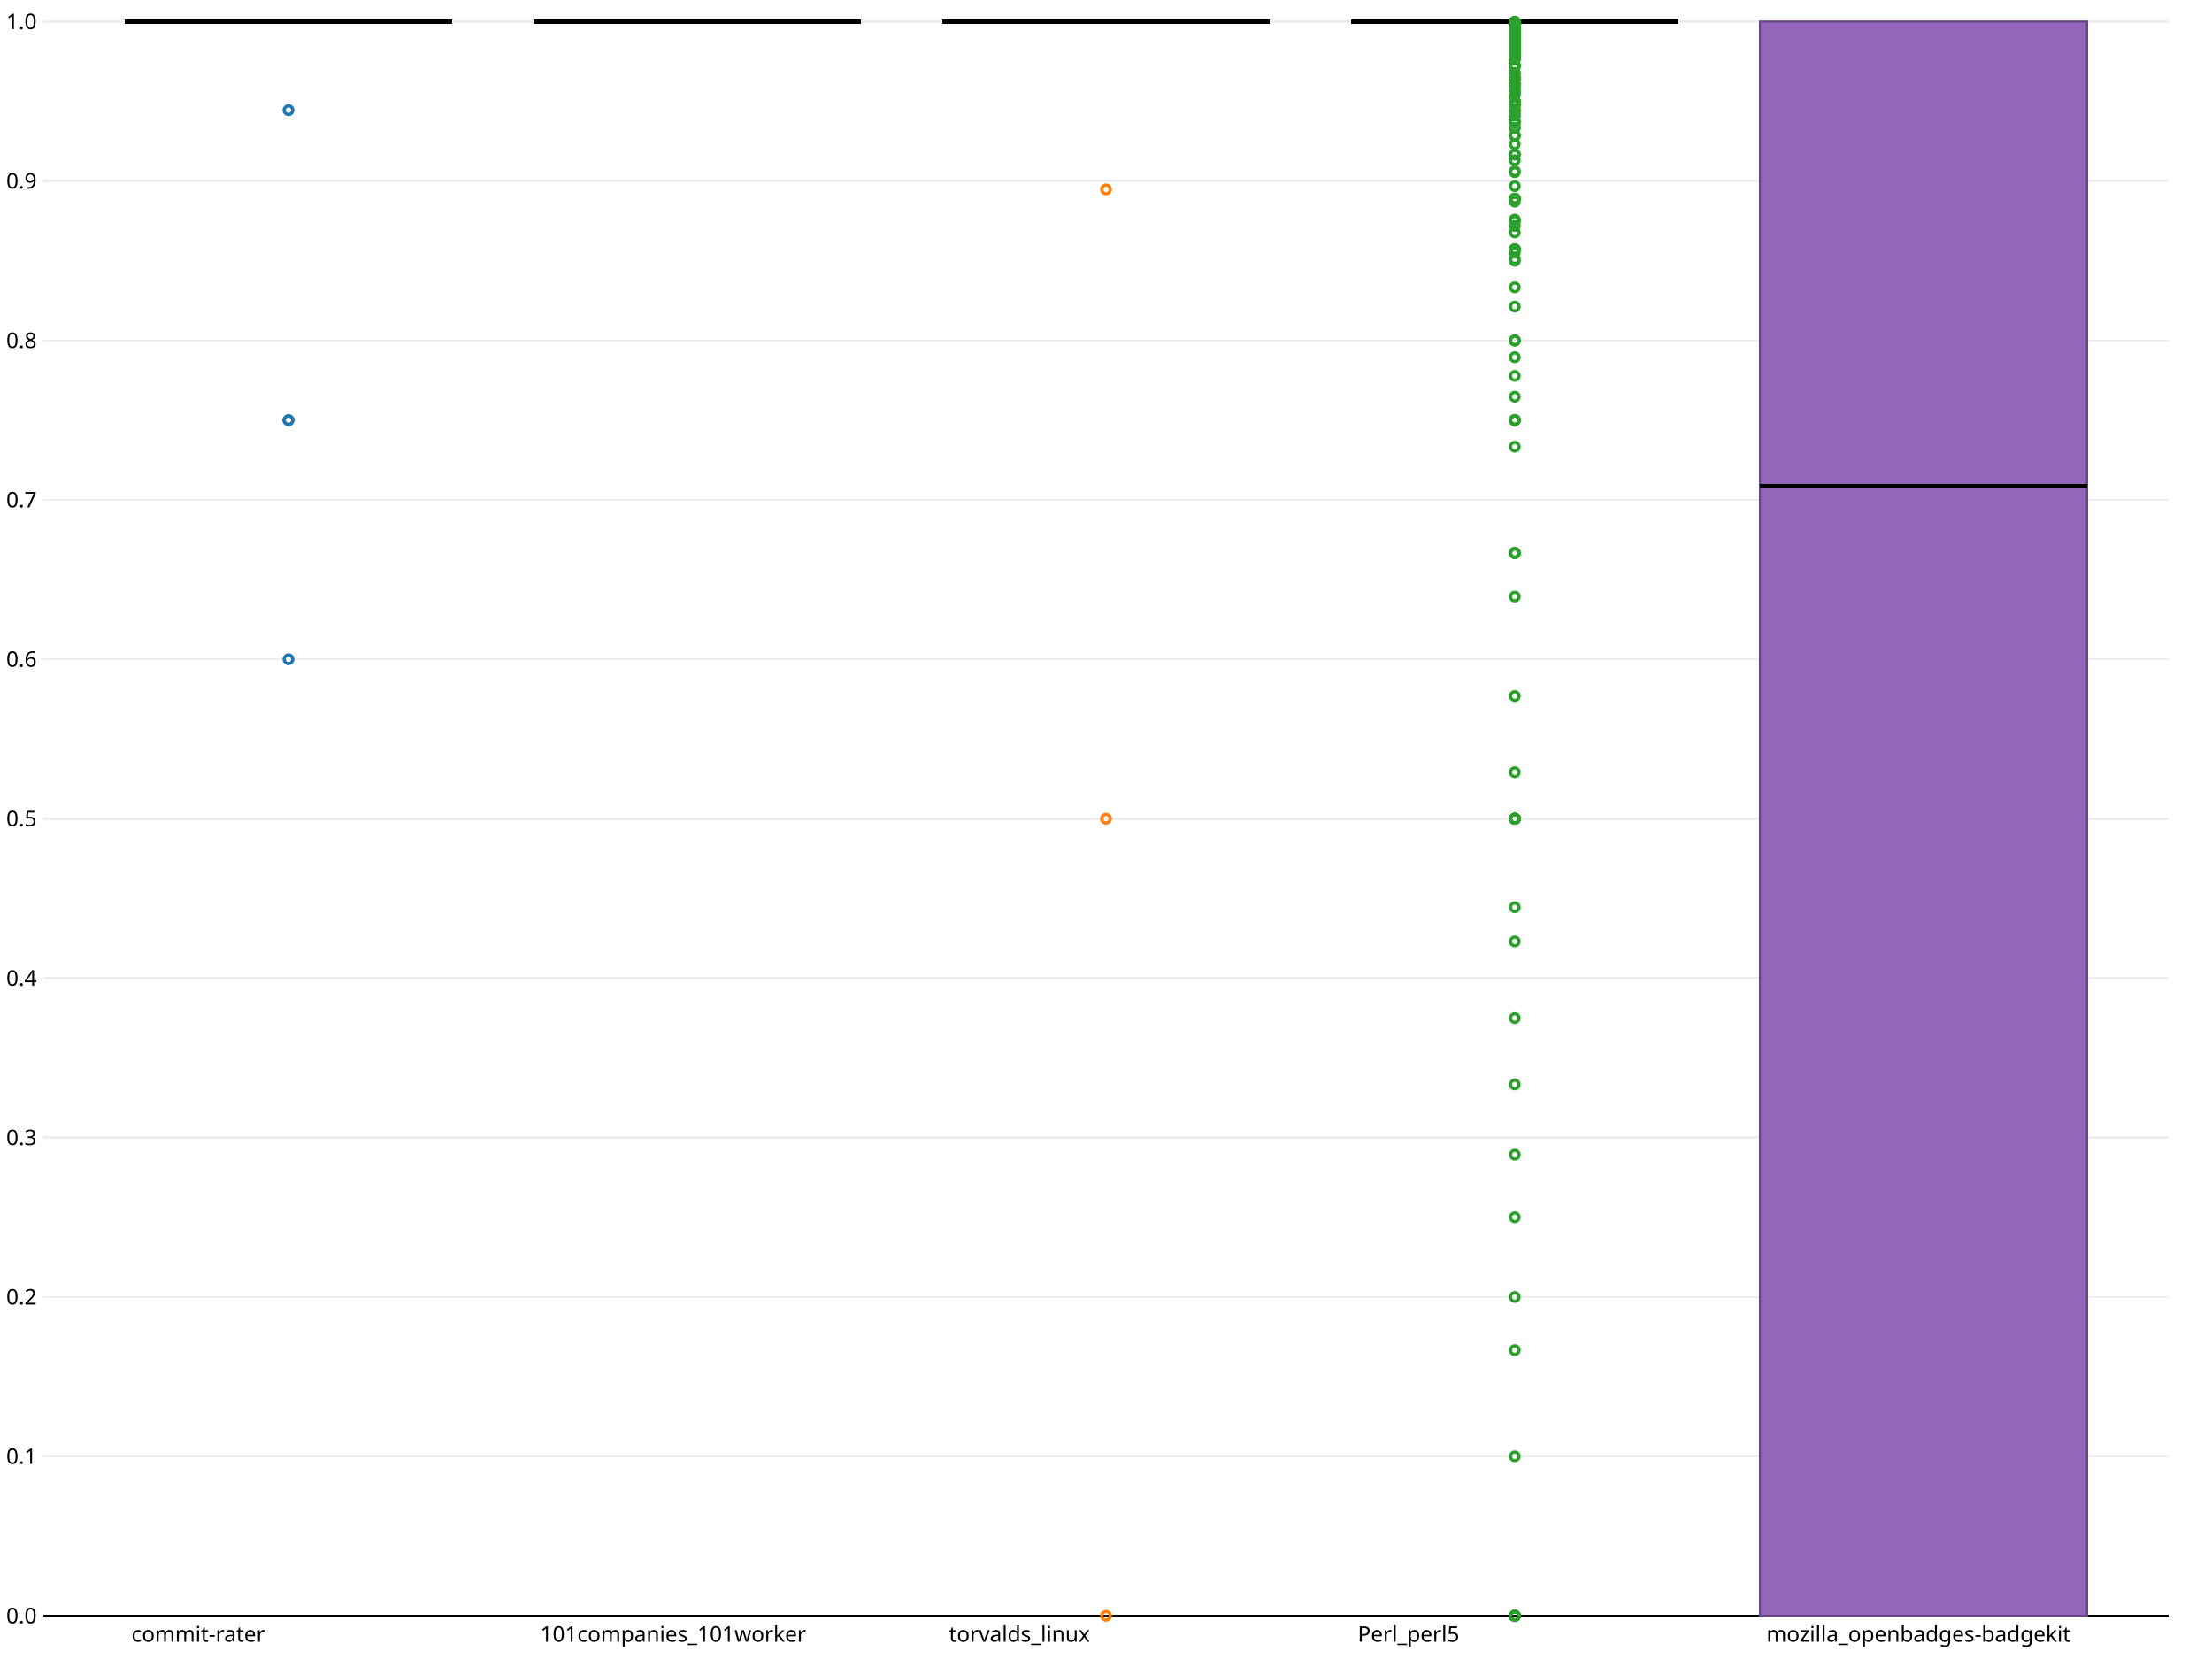
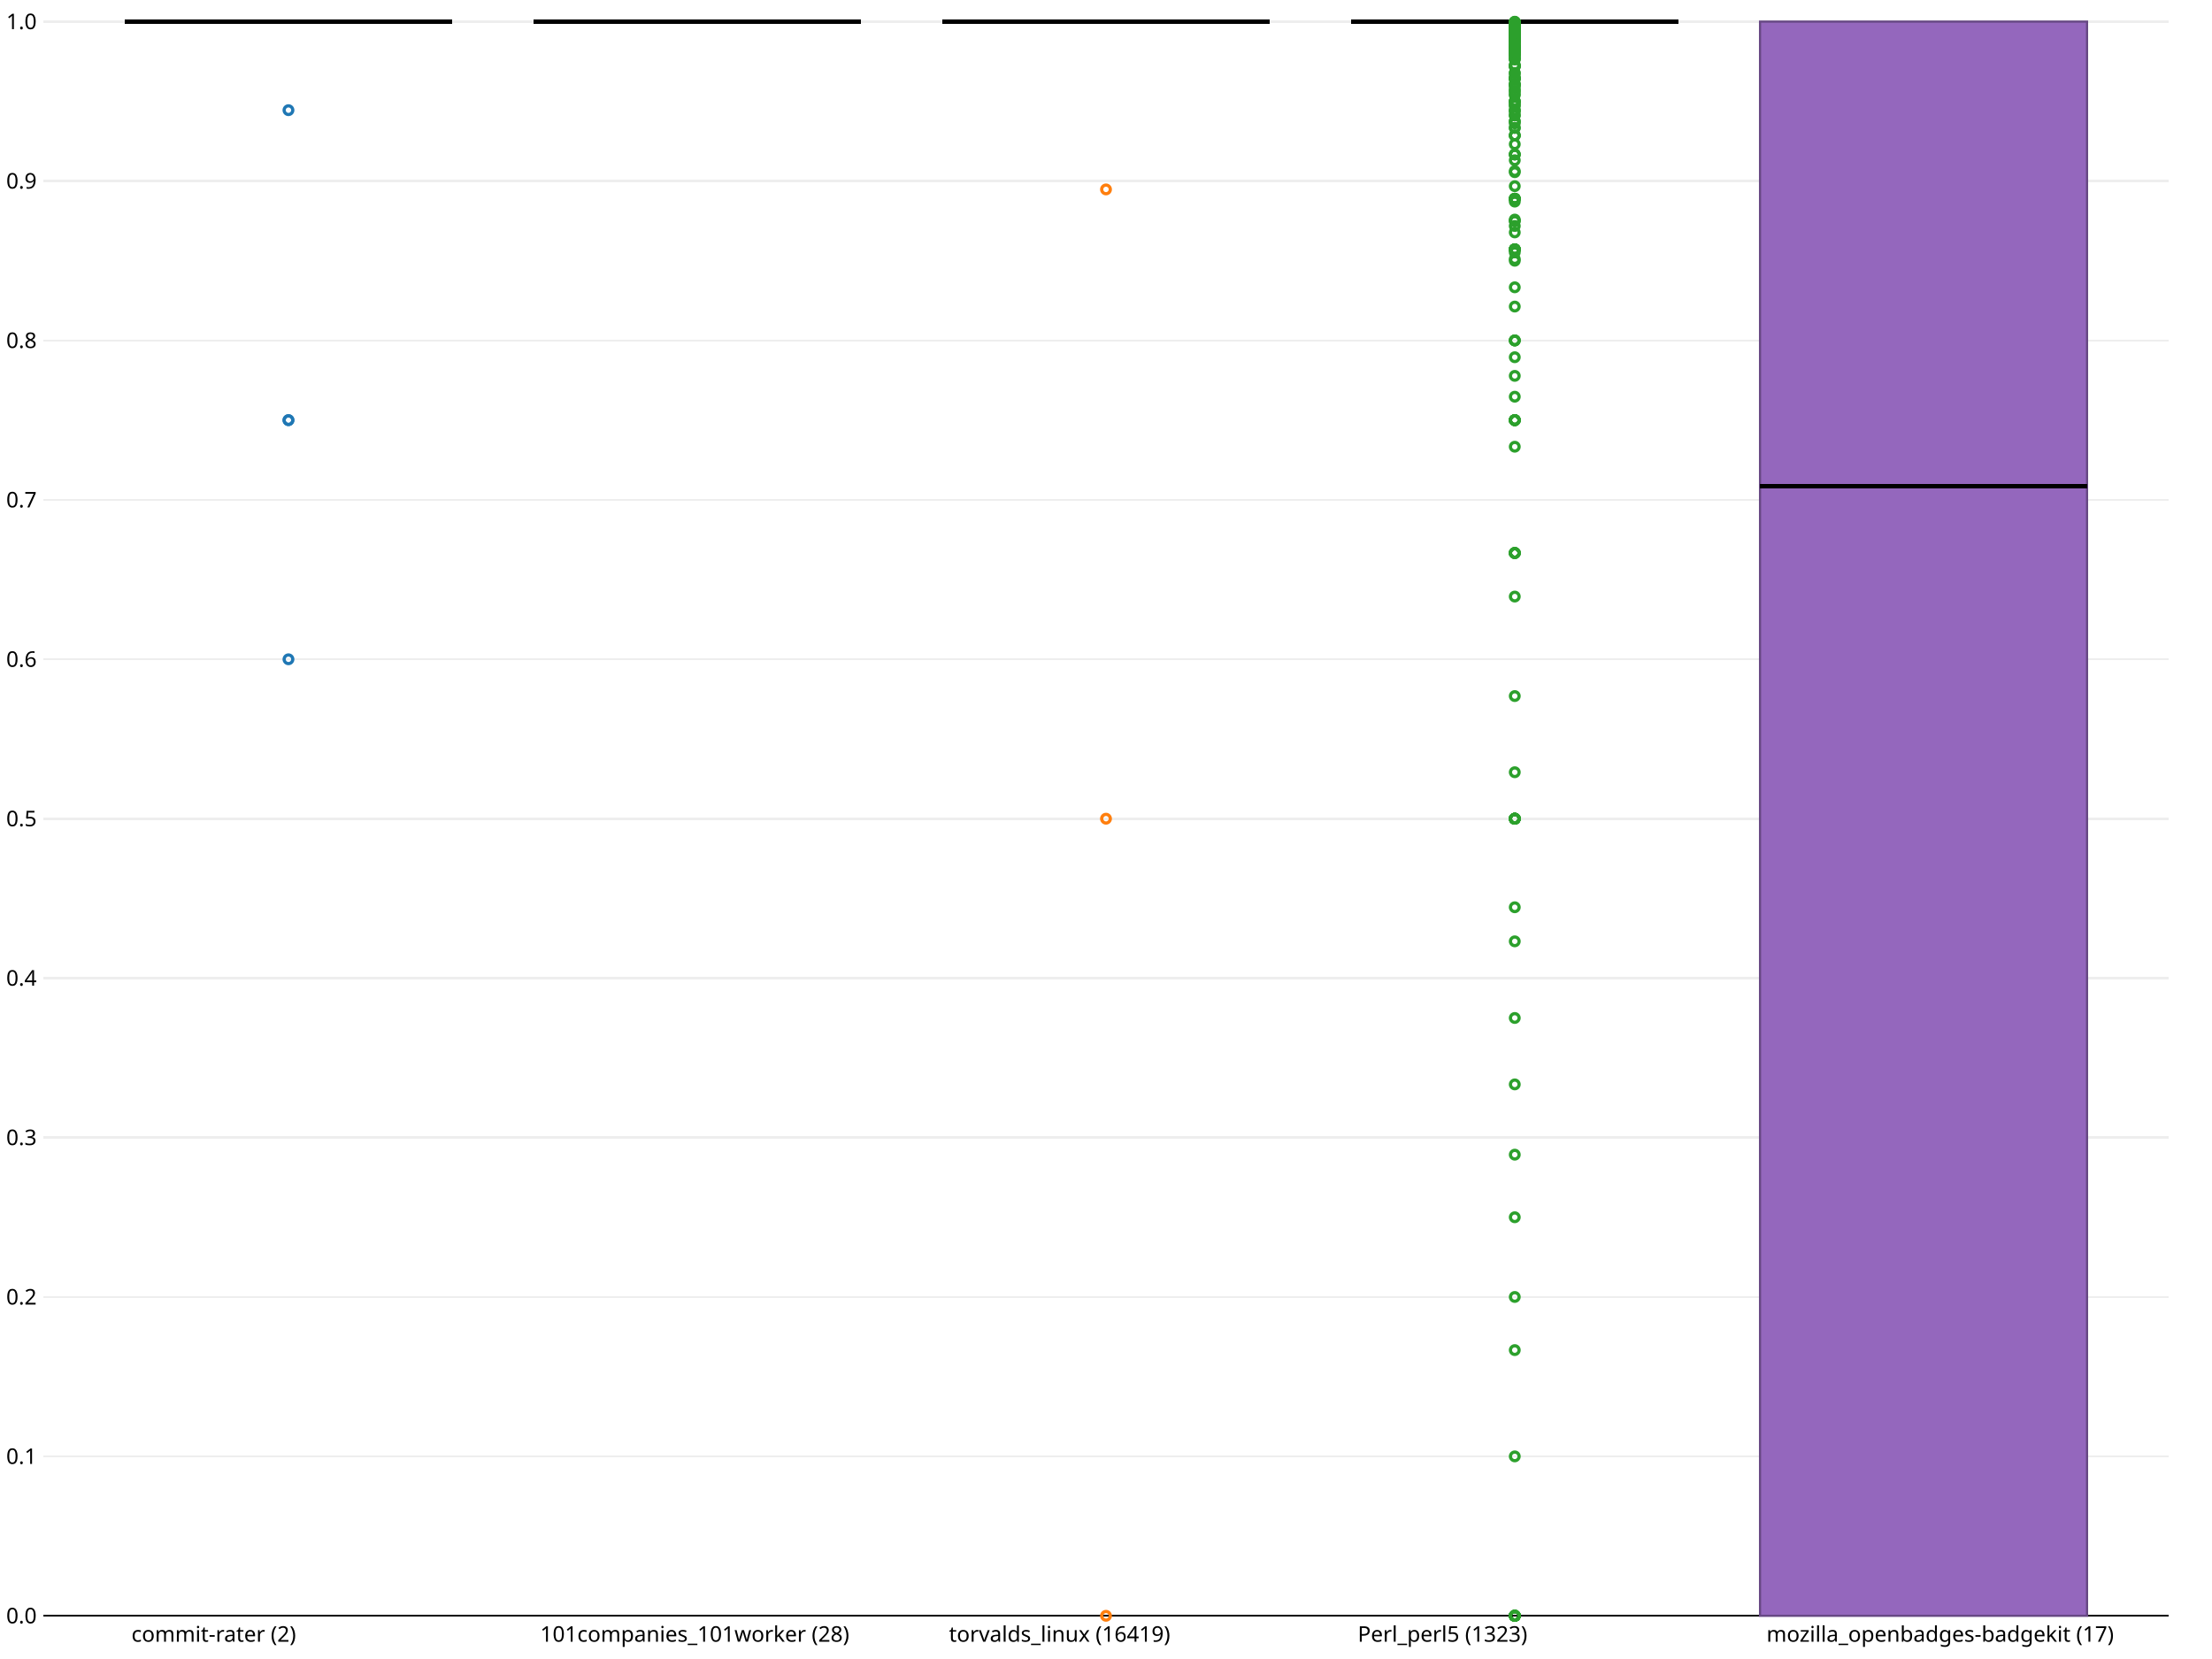
<svg xmlns="http://www.w3.org/2000/svg" xmlns:xlink="http://www.w3.org/1999/xlink" fill="none" font-family="sans-serif" font-size="10px" height="768" stroke="none" stroke-width="1.5" width="1024">
  <g transform="translate(20,10)">
    <line shape-rendering="crispEdges" stroke="rgb(0,0,0)" stroke-width="1" x1="0" x2="984" y1="738.0" y2="738.0" />
    <line shape-rendering="crispEdges" stroke="rgb(238,238,238)" stroke-width="1" x1="0" x2="984" y1="664.2" y2="664.2" />
    <line shape-rendering="crispEdges" stroke="rgb(238,238,238)" stroke-width="1" x1="0" x2="984" y1="590.4" y2="590.4" />
    <line shape-rendering="crispEdges" stroke="rgb(238,238,238)" stroke-width="1" x1="0" x2="984" y1="516.6" y2="516.6" />
    <line shape-rendering="crispEdges" stroke="rgb(238,238,238)" stroke-width="1" x1="0" x2="984" y1="442.8" y2="442.8" />
    <line shape-rendering="crispEdges" stroke="rgb(238,238,238)" stroke-width="1" x1="0" x2="984" y1="369.0" y2="369.0" />
    <line shape-rendering="crispEdges" stroke="rgb(238,238,238)" stroke-width="1" x1="0" x2="984" y1="295.2" y2="295.2" />
    <line shape-rendering="crispEdges" stroke="rgb(238,238,238)" stroke-width="1" x1="0" x2="984" y1="221.4" y2="221.4" />
    <line shape-rendering="crispEdges" stroke="rgb(238,238,238)" stroke-width="1" x1="0" x2="984" y1="147.6" y2="147.6" />
    <line shape-rendering="crispEdges" stroke="rgb(238,238,238)" stroke-width="1" x1="0" x2="984" y1="73.8" y2="73.8" />
    <line shape-rendering="crispEdges" stroke="rgb(238,238,238)" stroke-width="1" x1="0" x2="984" y1="0.0" y2="0.0" />
  </g>
  <g transform="translate(20,10)">
    <text dy=".35em" fill="rgb(0,0,0)" pointer-events="none" text-anchor="end" transform="translate(0,738.0)" x="-3">0.0</text>
    <text dy=".35em" fill="rgb(0,0,0)" pointer-events="none" text-anchor="end" transform="translate(0,664.2)" x="-3">0.1</text>
    <text dy=".35em" fill="rgb(0,0,0)" pointer-events="none" text-anchor="end" transform="translate(0,590.4)" x="-3">0.2</text>
    <text dy=".35em" fill="rgb(0,0,0)" pointer-events="none" text-anchor="end" transform="translate(0,516.6)" x="-3">0.3</text>
    <text dy=".35em" fill="rgb(0,0,0)" pointer-events="none" text-anchor="end" transform="translate(0,442.8)" x="-3">0.4</text>
    <text dy=".35em" fill="rgb(0,0,0)" pointer-events="none" text-anchor="end" transform="translate(0,369.0)" x="-3">0.5</text>
    <text dy=".35em" fill="rgb(0,0,0)" pointer-events="none" text-anchor="end" transform="translate(0,295.2)" x="-3">0.6</text>
    <text dy=".35em" fill="rgb(0,0,0)" pointer-events="none" text-anchor="end" transform="translate(0,221.4)" x="-3">0.7</text>
    <text dy=".35em" fill="rgb(0,0,0)" pointer-events="none" text-anchor="end" transform="translate(0,147.6)" x="-3">0.8</text>
    <text dy=".35em" fill="rgb(0,0,0)" pointer-events="none" text-anchor="end" transform="translate(0,73.8)" x="-3">0.9</text>
    <text dy=".35em" fill="rgb(0,0,0)" pointer-events="none" text-anchor="end" transform="translate(0,0.0)" x="-3">1.0</text>
  </g>
  <g transform="translate(20,10)">
    <line shape-rendering="crispEdges" stroke="rgb(0,0,0)" stroke-width="1" x1="0" x2="984" y1="738" y2="738" />
  </g>
  <g transform="translate(20,10)">
-     <text fill="rgb(0,0,0)" pointer-events="none" transform="translate(37.84615,753)" x="3" y="-3">commit-rater</text>
-     <text fill="rgb(0,0,0)" pointer-events="none" transform="translate(227.0769,753)" x="3" y="-3">101companies_101worker</text>
-     <text fill="rgb(0,0,0)" pointer-events="none" transform="translate(416.3077,753)" x="3" y="-3">torvalds_linux</text>
-     <text fill="rgb(0,0,0)" pointer-events="none" transform="translate(605.5385,753)" x="3" y="-3">Perl_perl5</text>
-     <text fill="rgb(0,0,0)" pointer-events="none" transform="translate(794.7692,753)" x="3" y="-3">mozilla_openbadges-badgekit</text>
+     <text fill="rgb(0,0,0)" pointer-events="none" transform="translate(37.84615,753)" x="3" y="-3">commit-rater (2)</text>
+     <text fill="rgb(0,0,0)" pointer-events="none" transform="translate(227.0769,753)" x="3" y="-3">101companies_101worker (28)</text>
+     <text fill="rgb(0,0,0)" pointer-events="none" transform="translate(416.3077,753)" x="3" y="-3">torvalds_linux (16419)</text>
+     <text fill="rgb(0,0,0)" pointer-events="none" transform="translate(605.5385,753)" x="3" y="-3">Perl_perl5 (1323)</text>
+     <text fill="rgb(0,0,0)" pointer-events="none" transform="translate(794.7692,753)" x="3" y="-3">mozilla_openbadges-badgekit (17)</text>
  </g>
  <g transform="translate(20,10)">
    <g transform="translate(37.84615,0)">
      <rect fill="rgb(31,119,180)" height="1.0e-10" stroke="rgb(21,83,125)" stroke-width="1.0" width="151.385" />
    </g>
    <g transform="translate(37.84615,0)">
      <line shape-rendering="crispEdges" stroke="rgb(0,0,0)" stroke-width="2" x1="0.0" x2="151.385" y1="0.0" y2="0.0" />
    </g>
    <g transform="translate(37.84615,0)" />
    <g transform="translate(37.84615,0)" />
    <g transform="translate(37.84615,0)" />
    <g transform="translate(37.84615,0)" />
    <g transform="translate(37.84615,0)">
      <a xlink:title="0.9444444444444444">
        <circle cx="75.692" cy="41.0" fill="none" r="2.0" stroke="rgb(31,119,180)" />
      </a>
      <a xlink:title="0.6">
        <circle cx="75.692" cy="295.2" fill="none" r="2.0" stroke="rgb(31,119,180)" />
      </a>
      <a xlink:title="0.75">
        <circle cx="75.692" cy="184.5" fill="none" r="2.0" stroke="rgb(31,119,180)" />
      </a>
      <a xlink:title="0.75">
        <circle cx="75.692" cy="184.5" fill="none" r="2.0" stroke="rgb(31,119,180)" />
      </a>
    </g>
    <g transform="translate(227.0769,0)">
      <rect fill="rgb(255,127,14)" height="1.0e-10" stroke="rgb(178,88,9)" stroke-width="1.0" width="151.385" />
    </g>
    <g transform="translate(227.0769,0)">
      <line shape-rendering="crispEdges" stroke="rgb(0,0,0)" stroke-width="2" x1="0.0" x2="151.385" y1="0.0" y2="0.0" />
    </g>
    <g transform="translate(227.0769,0)" />
    <g transform="translate(227.0769,0)" />
    <g transform="translate(227.0769,0)" />
    <g transform="translate(227.0769,0)" />
    <g transform="translate(227.0769,0)" />
    <g transform="translate(416.3077,0)">
      <rect fill="rgb(44,160,44)" height="1.0e-10" stroke="rgb(30,112,30)" stroke-width="1.0" width="151.385" />
    </g>
    <g transform="translate(416.3077,0)">
      <line shape-rendering="crispEdges" stroke="rgb(0,0,0)" stroke-width="2" x1="0.0" x2="151.385" y1="0.0" y2="0.0" />
    </g>
    <g transform="translate(416.3077,0)" />
    <g transform="translate(416.3077,0)" />
    <g transform="translate(416.3077,0)" />
    <g transform="translate(416.3077,0)" />
    <g transform="translate(416.3077,0)">
      <a xlink:title="0.5">
        <circle cx="75.692" cy="369.0" fill="none" r="2.0" stroke="rgb(255,127,14)" />
      </a>
      <a xlink:title="0.8947368421052632">
        <circle cx="75.692" cy="77.684" fill="none" r="2.0" stroke="rgb(255,127,14)" />
      </a>
      <a xlink:title="0.0">
        <circle cx="75.692" cy="738.0" fill="none" r="2.0" stroke="rgb(255,127,14)" />
      </a>
    </g>
    <g transform="translate(605.5385,0)">
      <rect fill="rgb(214,39,40)" height="1.0e-10" stroke="rgb(149,27,28)" stroke-width="1.0" width="151.385" />
    </g>
    <g transform="translate(605.5385,0)">
      <line shape-rendering="crispEdges" stroke="rgb(0,0,0)" stroke-width="2" x1="0.0" x2="151.385" y1="0.0" y2="0.0" />
    </g>
    <g transform="translate(605.5385,0)" />
    <g transform="translate(605.5385,0)" />
    <g transform="translate(605.5385,0)" />
    <g transform="translate(605.5385,0)" />
    <g transform="translate(605.5385,0)">
      <a xlink:title="0.9166666666666666">
        <circle cx="75.692" cy="61.5" fill="none" r="2.0" stroke="rgb(44,160,44)" />
      </a>
      <a xlink:title="0.9975103734439834">
        <circle cx="75.692" cy="1.837" fill="none" r="2.0" stroke="rgb(44,160,44)" />
      </a>
      <a xlink:title="0.6666666666666666">
        <circle cx="75.692" cy="246.0" fill="none" r="2.0" stroke="rgb(44,160,44)" />
      </a>
      <a xlink:title="0.9993455497382199">
        <circle cx="75.692" cy="0.483" fill="none" r="2.0" stroke="rgb(44,160,44)" />
      </a>
      <a xlink:title="0.0">
        <circle cx="75.692" cy="738.0" fill="none" r="2.0" stroke="rgb(44,160,44)" />
      </a>
      <a xlink:title="0.9954904171364148">
        <circle cx="75.692" cy="3.328" fill="none" r="2.0" stroke="rgb(44,160,44)" />
      </a>
      <a xlink:title="0.9866666666666667">
        <circle cx="75.692" cy="9.84" fill="none" r="2.0" stroke="rgb(44,160,44)" />
      </a>
      <a xlink:title="0.2892561983471074">
        <circle cx="75.692" cy="524.529" fill="none" r="2.0" stroke="rgb(44,160,44)" />
      </a>
      <a xlink:title="0.9611650485436893">
        <circle cx="75.692" cy="28.66" fill="none" r="2.0" stroke="rgb(44,160,44)" />
      </a>
      <a xlink:title="0.9967845659163987">
        <circle cx="75.692" cy="2.373" fill="none" r="2.0" stroke="rgb(44,160,44)" />
      </a>
      <a xlink:title="0.9976047904191617">
        <circle cx="75.692" cy="1.768" fill="none" r="2.0" stroke="rgb(44,160,44)" />
      </a>
      <a xlink:title="0.8888888888888888">
        <circle cx="75.692" cy="82.0" fill="none" r="2.0" stroke="rgb(44,160,44)" />
      </a>
      <a xlink:title="0.967741935483871">
        <circle cx="75.692" cy="23.806" fill="none" r="2.0" stroke="rgb(44,160,44)" />
      </a>
      <a xlink:title="0.9787234042553191">
        <circle cx="75.692" cy="15.702" fill="none" r="2.0" stroke="rgb(44,160,44)" />
      </a>
      <a xlink:title="0.375">
        <circle cx="75.692" cy="461.25" fill="none" r="2.0" stroke="rgb(44,160,44)" />
      </a>
      <a xlink:title="0.9969135802469136">
        <circle cx="75.692" cy="2.278" fill="none" r="2.0" stroke="rgb(44,160,44)" />
      </a>
      <a xlink:title="0.9943820224719101">
        <circle cx="75.692" cy="4.146" fill="none" r="2.0" stroke="rgb(44,160,44)" />
      </a>
      <a xlink:title="0.9956989247311828">
        <circle cx="75.692" cy="3.174" fill="none" r="2.0" stroke="rgb(44,160,44)" />
      </a>
      <a xlink:title="0.9055441478439425">
        <circle cx="75.692" cy="69.708" fill="none" r="2.0" stroke="rgb(44,160,44)" />
      </a>
      <a xlink:title="0.9285714285714286">
        <circle cx="75.692" cy="52.714" fill="none" r="2.0" stroke="rgb(44,160,44)" />
      </a>
      <a xlink:title="0.8888888888888888">
        <circle cx="75.692" cy="82.0" fill="none" r="2.0" stroke="rgb(44,160,44)" />
      </a>
      <a xlink:title="0.8333333333333334">
        <circle cx="75.692" cy="123.0" fill="none" r="2.0" stroke="rgb(44,160,44)" />
      </a>
      <a xlink:title="0.4444444444444444">
        <circle cx="75.692" cy="410.0" fill="none" r="2.0" stroke="rgb(44,160,44)" />
      </a>
      <a xlink:title="0.9995987158908507">
        <circle cx="75.692" cy="0.296" fill="none" r="2.0" stroke="rgb(44,160,44)" />
      </a>
      <a xlink:title="0.96">
        <circle cx="75.692" cy="29.52" fill="none" r="2.0" stroke="rgb(44,160,44)" />
      </a>
      <a xlink:title="0.9950980392156863">
        <circle cx="75.692" cy="3.618" fill="none" r="2.0" stroke="rgb(44,160,44)" />
      </a>
      <a xlink:title="0.75">
        <circle cx="75.692" cy="184.5" fill="none" r="2.0" stroke="rgb(44,160,44)" />
      </a>
      <a xlink:title="0.9841269841269841">
        <circle cx="75.692" cy="11.714" fill="none" r="2.0" stroke="rgb(44,160,44)" />
      </a>
      <a xlink:title="0.9935897435897436">
        <circle cx="75.692" cy="4.731" fill="none" r="2.0" stroke="rgb(44,160,44)" />
      </a>
      <a xlink:title="0.999194847020934">
        <circle cx="75.692" cy="0.594" fill="none" r="2.0" stroke="rgb(44,160,44)" />
      </a>
      <a xlink:title="0.95">
        <circle cx="75.692" cy="36.9" fill="none" r="2.0" stroke="rgb(44,160,44)" />
      </a>
      <a xlink:title="0.5">
        <circle cx="75.692" cy="369.0" fill="none" r="2.0" stroke="rgb(44,160,44)" />
      </a>
      <a xlink:title="0.9985652797704447">
        <circle cx="75.692" cy="1.059" fill="none" r="2.0" stroke="rgb(44,160,44)" />
      </a>
      <a xlink:title="0.9993844259772238">
        <circle cx="75.692" cy="0.454" fill="none" r="2.0" stroke="rgb(44,160,44)" />
      </a>
      <a xlink:title="0.9988262910798122">
        <circle cx="75.692" cy="0.866" fill="none" r="2.0" stroke="rgb(44,160,44)" />
      </a>
      <a xlink:title="0.9914772727272727">
        <circle cx="75.692" cy="6.29" fill="none" r="2.0" stroke="rgb(44,160,44)" />
      </a>
      <a xlink:title="0.9985855728429985">
        <circle cx="75.692" cy="1.044" fill="none" r="2.0" stroke="rgb(44,160,44)" />
      </a>
      <a xlink:title="0.9995126705653021">
        <circle cx="75.692" cy="0.36" fill="none" r="2.0" stroke="rgb(44,160,44)" />
      </a>
      <a xlink:title="0.9838709677419355">
        <circle cx="75.692" cy="11.903" fill="none" r="2.0" stroke="rgb(44,160,44)" />
      </a>
      <a xlink:title="0.998389694041868">
        <circle cx="75.692" cy="1.188" fill="none" r="2.0" stroke="rgb(44,160,44)" />
      </a>
      <a xlink:title="0.8888888888888888">
        <circle cx="75.692" cy="82.0" fill="none" r="2.0" stroke="rgb(44,160,44)" />
      </a>
      <a xlink:title="0.9893730074388948">
        <circle cx="75.692" cy="7.843" fill="none" r="2.0" stroke="rgb(44,160,44)" />
      </a>
      <a xlink:title="0.9361702127659575">
        <circle cx="75.692" cy="47.106" fill="none" r="2.0" stroke="rgb(44,160,44)" />
      </a>
      <a xlink:title="0.9538461538461539">
        <circle cx="75.692" cy="34.062" fill="none" r="2.0" stroke="rgb(44,160,44)" />
      </a>
      <a xlink:title="0.9859154929577465">
        <circle cx="75.692" cy="10.394" fill="none" r="2.0" stroke="rgb(44,160,44)" />
      </a>
      <a xlink:title="0.9838709677419355">
        <circle cx="75.692" cy="11.903" fill="none" r="2.0" stroke="rgb(44,160,44)" />
      </a>
      <a xlink:title="0.9973045822102425">
        <circle cx="75.692" cy="1.989" fill="none" r="2.0" stroke="rgb(44,160,44)" />
      </a>
      <a xlink:title="0.0">
        <circle cx="75.692" cy="738.0" fill="none" r="2.0" stroke="rgb(44,160,44)" />
      </a>
      <a xlink:title="0.989010989010989">
        <circle cx="75.692" cy="8.11" fill="none" r="2.0" stroke="rgb(44,160,44)" />
      </a>
      <a xlink:title="0.9986033519553073">
        <circle cx="75.692" cy="1.031" fill="none" r="2.0" stroke="rgb(44,160,44)" />
      </a>
      <a xlink:title="0.2">
        <circle cx="75.692" cy="590.4" fill="none" r="2.0" stroke="rgb(44,160,44)" />
      </a>
      <a xlink:title="0.8571428571428571">
        <circle cx="75.692" cy="105.429" fill="none" r="2.0" stroke="rgb(44,160,44)" />
      </a>
      <a xlink:title="0.9949748743718593">
        <circle cx="75.692" cy="3.709" fill="none" r="2.0" stroke="rgb(44,160,44)" />
      </a>
      <a xlink:title="0.982078853046595">
        <circle cx="75.692" cy="13.226" fill="none" r="2.0" stroke="rgb(44,160,44)" />
      </a>
      <a xlink:title="0.9444444444444444">
        <circle cx="75.692" cy="41.0" fill="none" r="2.0" stroke="rgb(44,160,44)" />
      </a>
      <a xlink:title="0.9956331877729258">
        <circle cx="75.692" cy="3.223" fill="none" r="2.0" stroke="rgb(44,160,44)" />
      </a>
      <a xlink:title="0.9767441860465116">
        <circle cx="75.692" cy="17.163" fill="none" r="2.0" stroke="rgb(44,160,44)" />
      </a>
      <a xlink:title="0.8758169934640523">
        <circle cx="75.692" cy="91.647" fill="none" r="2.0" stroke="rgb(44,160,44)" />
      </a>
      <a xlink:title="0.9979395604395604">
        <circle cx="75.692" cy="1.521" fill="none" r="2.0" stroke="rgb(44,160,44)" />
      </a>
      <a xlink:title="0.9972260748959778">
        <circle cx="75.692" cy="2.047" fill="none" r="2.0" stroke="rgb(44,160,44)" />
      </a>
      <a xlink:title="0.9333333333333333">
        <circle cx="75.692" cy="49.2" fill="none" r="2.0" stroke="rgb(44,160,44)" />
      </a>
      <a xlink:title="0.9565217391304348">
        <circle cx="75.692" cy="32.087" fill="none" r="2.0" stroke="rgb(44,160,44)" />
      </a>
      <a xlink:title="0.6666666666666666">
        <circle cx="75.692" cy="246.0" fill="none" r="2.0" stroke="rgb(44,160,44)" />
      </a>
      <a xlink:title="0.821256038647343">
        <circle cx="75.692" cy="131.913" fill="none" r="2.0" stroke="rgb(44,160,44)" />
      </a>
      <a xlink:title="0.0">
        <circle cx="75.692" cy="738.0" fill="none" r="2.0" stroke="rgb(44,160,44)" />
      </a>
      <a xlink:title="0.9473684210526315">
        <circle cx="75.692" cy="38.842" fill="none" r="2.0" stroke="rgb(44,160,44)" />
      </a>
      <a xlink:title="0.9791666666666666">
        <circle cx="75.692" cy="15.375" fill="none" r="2.0" stroke="rgb(44,160,44)" />
      </a>
      <a xlink:title="0.8571428571428571">
        <circle cx="75.692" cy="105.429" fill="none" r="2.0" stroke="rgb(44,160,44)" />
      </a>
      <a xlink:title="0.9873817034700315">
        <circle cx="75.692" cy="9.312" fill="none" r="2.0" stroke="rgb(44,160,44)" />
      </a>
      <a xlink:title="0.999104744852283">
        <circle cx="75.692" cy="0.661" fill="none" r="2.0" stroke="rgb(44,160,44)" />
      </a>
      <a xlink:title="0.85">
        <circle cx="75.692" cy="110.7" fill="none" r="2.0" stroke="rgb(44,160,44)" />
      </a>
      <a xlink:title="0.8571428571428571">
        <circle cx="75.692" cy="105.429" fill="none" r="2.0" stroke="rgb(44,160,44)" />
      </a>
      <a xlink:title="0.9981167608286252">
        <circle cx="75.692" cy="1.39" fill="none" r="2.0" stroke="rgb(44,160,44)" />
      </a>
      <a xlink:title="0.9978354978354979">
        <circle cx="75.692" cy="1.597" fill="none" r="2.0" stroke="rgb(44,160,44)" />
      </a>
      <a xlink:title="0.9818181818181818">
        <circle cx="75.692" cy="13.418" fill="none" r="2.0" stroke="rgb(44,160,44)" />
      </a>
      <a xlink:title="0.9983136593591906">
        <circle cx="75.692" cy="1.245" fill="none" r="2.0" stroke="rgb(44,160,44)" />
      </a>
      <a xlink:title="0.9994591671173607">
        <circle cx="75.692" cy="0.399" fill="none" r="2.0" stroke="rgb(44,160,44)" />
      </a>
      <a xlink:title="0.9959016393442623">
        <circle cx="75.692" cy="3.025" fill="none" r="2.0" stroke="rgb(44,160,44)" />
      </a>
      <a xlink:title="0.9946319018404908">
        <circle cx="75.692" cy="3.962" fill="none" r="2.0" stroke="rgb(44,160,44)" />
      </a>
      <a xlink:title="0.639344262295082">
        <circle cx="75.692" cy="266.164" fill="none" r="2.0" stroke="rgb(44,160,44)" />
      </a>
      <a xlink:title="0.9992826398852224">
        <circle cx="75.692" cy="0.529" fill="none" r="2.0" stroke="rgb(44,160,44)" />
      </a>
      <a xlink:title="0.5">
        <circle cx="75.692" cy="369.0" fill="none" r="2.0" stroke="rgb(44,160,44)" />
      </a>
      <a xlink:title="0.9970631424375918">
        <circle cx="75.692" cy="2.167" fill="none" r="2.0" stroke="rgb(44,160,44)" />
      </a>
      <a xlink:title="0.16666666666666666">
        <circle cx="75.692" cy="615.0" fill="none" r="2.0" stroke="rgb(44,160,44)" />
      </a>
      <a xlink:title="0.9130434782608695">
        <circle cx="75.692" cy="64.174" fill="none" r="2.0" stroke="rgb(44,160,44)" />
      </a>
      <a xlink:title="0.9957264957264957">
        <circle cx="75.692" cy="3.154" fill="none" r="2.0" stroke="rgb(44,160,44)" />
      </a>
      <a xlink:title="0.9980657640232108">
        <circle cx="75.692" cy="1.427" fill="none" r="2.0" stroke="rgb(44,160,44)" />
      </a>
      <a xlink:title="0.9972602739726028">
        <circle cx="75.692" cy="2.022" fill="none" r="2.0" stroke="rgb(44,160,44)" />
      </a>
      <a xlink:title="0.999275887038378">
        <circle cx="75.692" cy="0.534" fill="none" r="2.0" stroke="rgb(44,160,44)" />
      </a>
      <a xlink:title="0.0">
        <circle cx="75.692" cy="738.0" fill="none" r="2.0" stroke="rgb(44,160,44)" />
      </a>
      <a xlink:title="0.8">
        <circle cx="75.692" cy="147.6" fill="none" r="2.0" stroke="rgb(44,160,44)" />
      </a>
      <a xlink:title="0.5">
        <circle cx="75.692" cy="369.0" fill="none" r="2.0" stroke="rgb(44,160,44)" />
      </a>
      <a xlink:title="0.9375">
        <circle cx="75.692" cy="46.125" fill="none" r="2.0" stroke="rgb(44,160,44)" />
      </a>
      <a xlink:title="0.8571428571428571">
        <circle cx="75.692" cy="105.429" fill="none" r="2.0" stroke="rgb(44,160,44)" />
      </a>
      <a xlink:title="0.9934065934065934">
        <circle cx="75.692" cy="4.866" fill="none" r="2.0" stroke="rgb(44,160,44)" />
      </a>
      <a xlink:title="0.9989047097480832">
        <circle cx="75.692" cy="0.808" fill="none" r="2.0" stroke="rgb(44,160,44)" />
      </a>
      <a xlink:title="0.9961315280464217">
        <circle cx="75.692" cy="2.855" fill="none" r="2.0" stroke="rgb(44,160,44)" />
      </a>
      <a xlink:title="0.9444444444444444">
        <circle cx="75.692" cy="41.0" fill="none" r="2.0" stroke="rgb(44,160,44)" />
      </a>
      <a xlink:title="0.9583333333333334">
        <circle cx="75.692" cy="30.75" fill="none" r="2.0" stroke="rgb(44,160,44)" />
      </a>
      <a xlink:title="0.9982876712328768">
        <circle cx="75.692" cy="1.264" fill="none" r="2.0" stroke="rgb(44,160,44)" />
      </a>
      <a xlink:title="0.9963503649635036">
        <circle cx="75.692" cy="2.693" fill="none" r="2.0" stroke="rgb(44,160,44)" />
      </a>
      <a xlink:title="0.9603960396039604">
        <circle cx="75.692" cy="29.228" fill="none" r="2.0" stroke="rgb(44,160,44)" />
      </a>
      <a xlink:title="0.9841269841269841">
        <circle cx="75.692" cy="11.714" fill="none" r="2.0" stroke="rgb(44,160,44)" />
      </a>
      <a xlink:title="0.9968051118210862">
        <circle cx="75.692" cy="2.358" fill="none" r="2.0" stroke="rgb(44,160,44)" />
      </a>
      <a xlink:title="0.9962264150943396">
        <circle cx="75.692" cy="2.785" fill="none" r="2.0" stroke="rgb(44,160,44)" />
      </a>
      <a xlink:title="0.0">
        <circle cx="75.692" cy="738.0" fill="none" r="2.0" stroke="rgb(44,160,44)" />
      </a>
      <a xlink:title="0.8552631578947368">
        <circle cx="75.692" cy="106.816" fill="none" r="2.0" stroke="rgb(44,160,44)" />
      </a>
      <a xlink:title="0.9980988593155894">
        <circle cx="75.692" cy="1.403" fill="none" r="2.0" stroke="rgb(44,160,44)" />
      </a>
      <a xlink:title="0.9977777777777778">
        <circle cx="75.692" cy="1.64" fill="none" r="2.0" stroke="rgb(44,160,44)" />
      </a>
      <a xlink:title="0.9992163009404389">
        <circle cx="75.692" cy="0.578" fill="none" r="2.0" stroke="rgb(44,160,44)" />
      </a>
      <a xlink:title="0.8571428571428571">
        <circle cx="75.692" cy="105.429" fill="none" r="2.0" stroke="rgb(44,160,44)" />
      </a>
      <a xlink:title="0.5">
        <circle cx="75.692" cy="369.0" fill="none" r="2.0" stroke="rgb(44,160,44)" />
      </a>
      <a xlink:title="0.9767441860465116">
        <circle cx="75.692" cy="17.163" fill="none" r="2.0" stroke="rgb(44,160,44)" />
      </a>
      <a xlink:title="0.9795918367346939">
        <circle cx="75.692" cy="15.061" fill="none" r="2.0" stroke="rgb(44,160,44)" />
      </a>
      <a xlink:title="0.9896907216494846">
        <circle cx="75.692" cy="7.608" fill="none" r="2.0" stroke="rgb(44,160,44)" />
      </a>
      <a xlink:title="0.9909154437456325">
        <circle cx="75.692" cy="6.704" fill="none" r="2.0" stroke="rgb(44,160,44)" />
      </a>
      <a xlink:title="0.9967845659163987">
        <circle cx="75.692" cy="2.373" fill="none" r="2.0" stroke="rgb(44,160,44)" />
      </a>
      <a xlink:title="0.75">
        <circle cx="75.692" cy="184.5" fill="none" r="2.0" stroke="rgb(44,160,44)" />
      </a>
      <a xlink:title="0.9850746268656716">
        <circle cx="75.692" cy="11.015" fill="none" r="2.0" stroke="rgb(44,160,44)" />
      </a>
      <a xlink:title="0.8571428571428571">
        <circle cx="75.692" cy="105.429" fill="none" r="2.0" stroke="rgb(44,160,44)" />
      </a>
      <a xlink:title="0.9880239520958084">
        <circle cx="75.692" cy="8.838" fill="none" r="2.0" stroke="rgb(44,160,44)" />
      </a>
      <a xlink:title="0.9333333333333333">
        <circle cx="75.692" cy="49.2" fill="none" r="2.0" stroke="rgb(44,160,44)" />
      </a>
      <a xlink:title="0.9761904761904762">
        <circle cx="75.692" cy="17.571" fill="none" r="2.0" stroke="rgb(44,160,44)" />
      </a>
      <a xlink:title="0.998062015503876">
        <circle cx="75.692" cy="1.43" fill="none" r="2.0" stroke="rgb(44,160,44)" />
      </a>
      <a xlink:title="0.9545454545454546">
        <circle cx="75.692" cy="33.545" fill="none" r="2.0" stroke="rgb(44,160,44)" />
      </a>
      <a xlink:title="0.90625">
        <circle cx="75.692" cy="69.188" fill="none" r="2.0" stroke="rgb(44,160,44)" />
      </a>
      <a xlink:title="0.9990680335507922">
        <circle cx="75.692" cy="0.688" fill="none" r="2.0" stroke="rgb(44,160,44)" />
      </a>
      <a xlink:title="0.9976303317535545">
        <circle cx="75.692" cy="1.749" fill="none" r="2.0" stroke="rgb(44,160,44)" />
      </a>
      <a xlink:title="0.990990990990991">
        <circle cx="75.692" cy="6.649" fill="none" r="2.0" stroke="rgb(44,160,44)" />
      </a>
      <a xlink:title="0.75">
        <circle cx="75.692" cy="184.5" fill="none" r="2.0" stroke="rgb(44,160,44)" />
      </a>
      <a xlink:title="0.9487179487179487">
        <circle cx="75.692" cy="37.846" fill="none" r="2.0" stroke="rgb(44,160,44)" />
      </a>
      <a xlink:title="0.9915254237288136">
        <circle cx="75.692" cy="6.254" fill="none" r="2.0" stroke="rgb(44,160,44)" />
      </a>
      <a xlink:title="0.989247311827957">
        <circle cx="75.692" cy="7.935" fill="none" r="2.0" stroke="rgb(44,160,44)" />
      </a>
      <a xlink:title="0.967741935483871">
        <circle cx="75.692" cy="23.806" fill="none" r="2.0" stroke="rgb(44,160,44)" />
      </a>
      <a xlink:title="0.998533724340176">
        <circle cx="75.692" cy="1.082" fill="none" r="2.0" stroke="rgb(44,160,44)" />
      </a>
      <a xlink:title="0.0">
        <circle cx="75.692" cy="738.0" fill="none" r="2.0" stroke="rgb(44,160,44)" />
      </a>
      <a xlink:title="0.75">
        <circle cx="75.692" cy="184.5" fill="none" r="2.0" stroke="rgb(44,160,44)" />
      </a>
      <a xlink:title="0.7647058823529411">
        <circle cx="75.692" cy="173.647" fill="none" r="2.0" stroke="rgb(44,160,44)" />
      </a>
      <a xlink:title="0.9970414201183432">
        <circle cx="75.692" cy="2.183" fill="none" r="2.0" stroke="rgb(44,160,44)" />
      </a>
      <a xlink:title="0.9640522875816994">
        <circle cx="75.692" cy="26.529" fill="none" r="2.0" stroke="rgb(44,160,44)" />
      </a>
      <a xlink:title="0.5">
        <circle cx="75.692" cy="369.0" fill="none" r="2.0" stroke="rgb(44,160,44)" />
      </a>
      <a xlink:title="0.9942857142857143">
        <circle cx="75.692" cy="4.217" fill="none" r="2.0" stroke="rgb(44,160,44)" />
      </a>
      <a xlink:title="0.25">
        <circle cx="75.692" cy="553.5" fill="none" r="2.0" stroke="rgb(44,160,44)" />
      </a>
      <a xlink:title="0.0">
        <circle cx="75.692" cy="738.0" fill="none" r="2.0" stroke="rgb(44,160,44)" />
      </a>
      <a xlink:title="0.9375">
        <circle cx="75.692" cy="46.125" fill="none" r="2.0" stroke="rgb(44,160,44)" />
      </a>
      <a xlink:title="0.9803921568627451">
        <circle cx="75.692" cy="14.471" fill="none" r="2.0" stroke="rgb(44,160,44)" />
      </a>
      <a xlink:title="0.9830508474576272">
        <circle cx="75.692" cy="12.508" fill="none" r="2.0" stroke="rgb(44,160,44)" />
      </a>
      <a xlink:title="0.9166666666666666">
        <circle cx="75.692" cy="61.5" fill="none" r="2.0" stroke="rgb(44,160,44)" />
      </a>
      <a xlink:title="0.9984177215189873">
        <circle cx="75.692" cy="1.168" fill="none" r="2.0" stroke="rgb(44,160,44)" />
      </a>
      <a xlink:title="0.9984101748807631">
        <circle cx="75.692" cy="1.173" fill="none" r="2.0" stroke="rgb(44,160,44)" />
      </a>
      <a xlink:title="0.9990064580228515">
        <circle cx="75.692" cy="0.733" fill="none" r="2.0" stroke="rgb(44,160,44)" />
      </a>
      <a xlink:title="0.9977324263038548">
        <circle cx="75.692" cy="1.673" fill="none" r="2.0" stroke="rgb(44,160,44)" />
      </a>
      <a xlink:title="0.994475138121547">
        <circle cx="75.692" cy="4.077" fill="none" r="2.0" stroke="rgb(44,160,44)" />
      </a>
      <a xlink:title="0.9992810927390366">
        <circle cx="75.692" cy="0.531" fill="none" r="2.0" stroke="rgb(44,160,44)" />
      </a>
      <a xlink:title="0.875">
        <circle cx="75.692" cy="92.25" fill="none" r="2.0" stroke="rgb(44,160,44)" />
      </a>
      <a xlink:title="0.9814814814814815">
        <circle cx="75.692" cy="13.667" fill="none" r="2.0" stroke="rgb(44,160,44)" />
      </a>
      <a xlink:title="0.9979838709677419">
        <circle cx="75.692" cy="1.488" fill="none" r="2.0" stroke="rgb(44,160,44)" />
      </a>
      <a xlink:title="0.7777777777777778">
        <circle cx="75.692" cy="164.0" fill="none" r="2.0" stroke="rgb(44,160,44)" />
      </a>
      <a xlink:title="0.5291479820627802">
        <circle cx="75.692" cy="347.489" fill="none" r="2.0" stroke="rgb(44,160,44)" />
      </a>
      <a xlink:title="0.9993011879804332">
        <circle cx="75.692" cy="0.516" fill="none" r="2.0" stroke="rgb(44,160,44)" />
      </a>
      <a xlink:title="0.9914163090128756">
        <circle cx="75.692" cy="6.335" fill="none" r="2.0" stroke="rgb(44,160,44)" />
      </a>
      <a xlink:title="0.9411764705882353">
        <circle cx="75.692" cy="43.412" fill="none" r="2.0" stroke="rgb(44,160,44)" />
      </a>
      <a xlink:title="0.9781021897810219">
        <circle cx="75.692" cy="16.161" fill="none" r="2.0" stroke="rgb(44,160,44)" />
      </a>
      <a xlink:title="0.6666666666666666">
        <circle cx="75.692" cy="246.0" fill="none" r="2.0" stroke="rgb(44,160,44)" />
      </a>
      <a xlink:title="0.9972972972972973">
        <circle cx="75.692" cy="1.995" fill="none" r="2.0" stroke="rgb(44,160,44)" />
      </a>
      <a xlink:title="0.9927007299270073">
        <circle cx="75.692" cy="5.387" fill="none" r="2.0" stroke="rgb(44,160,44)" />
      </a>
      <a xlink:title="0.9642857142857143">
        <circle cx="75.692" cy="26.357" fill="none" r="2.0" stroke="rgb(44,160,44)" />
      </a>
      <a xlink:title="0.5">
        <circle cx="75.692" cy="369.0" fill="none" r="2.0" stroke="rgb(44,160,44)" />
      </a>
      <a xlink:title="0.0">
        <circle cx="75.692" cy="738.0" fill="none" r="2.0" stroke="rgb(44,160,44)" />
      </a>
      <a xlink:title="0.875">
        <circle cx="75.692" cy="92.25" fill="none" r="2.0" stroke="rgb(44,160,44)" />
      </a>
      <a xlink:title="0.9935064935064936">
        <circle cx="75.692" cy="4.792" fill="none" r="2.0" stroke="rgb(44,160,44)" />
      </a>
      <a xlink:title="0.9975579975579976">
        <circle cx="75.692" cy="1.802" fill="none" r="2.0" stroke="rgb(44,160,44)" />
      </a>
      <a xlink:title="0.0">
        <circle cx="75.692" cy="738.0" fill="none" r="2.0" stroke="rgb(44,160,44)" />
      </a>
      <a xlink:title="0.3333333333333333">
        <circle cx="75.692" cy="492.0" fill="none" r="2.0" stroke="rgb(44,160,44)" />
      </a>
      <a xlink:title="0.9961832061068703">
        <circle cx="75.692" cy="2.817" fill="none" r="2.0" stroke="rgb(44,160,44)" />
      </a>
      <a xlink:title="0.9971509971509972">
        <circle cx="75.692" cy="2.103" fill="none" r="2.0" stroke="rgb(44,160,44)" />
      </a>
      <a xlink:title="0.987012987012987">
        <circle cx="75.692" cy="9.584" fill="none" r="2.0" stroke="rgb(44,160,44)" />
      </a>
      <a xlink:title="0.95">
        <circle cx="75.692" cy="36.9" fill="none" r="2.0" stroke="rgb(44,160,44)" />
      </a>
      <a xlink:title="0.9722222222222222">
        <circle cx="75.692" cy="20.5" fill="none" r="2.0" stroke="rgb(44,160,44)" />
      </a>
      <a xlink:title="0.9473684210526315">
        <circle cx="75.692" cy="38.842" fill="none" r="2.0" stroke="rgb(44,160,44)" />
      </a>
      <a xlink:title="0.6666666666666666">
        <circle cx="75.692" cy="246.0" fill="none" r="2.0" stroke="rgb(44,160,44)" />
      </a>
      <a xlink:title="0.5769230769230769">
        <circle cx="75.692" cy="312.231" fill="none" r="2.0" stroke="rgb(44,160,44)" />
      </a>
      <a xlink:title="0.9605263157894737">
        <circle cx="75.692" cy="29.132" fill="none" r="2.0" stroke="rgb(44,160,44)" />
      </a>
      <a xlink:title="0.8967710371819961">
        <circle cx="75.692" cy="76.183" fill="none" r="2.0" stroke="rgb(44,160,44)" />
      </a>
      <a xlink:title="0.0">
        <circle cx="75.692" cy="738.0" fill="none" r="2.0" stroke="rgb(44,160,44)" />
      </a>
      <a xlink:title="0.9916666666666667">
        <circle cx="75.692" cy="6.15" fill="none" r="2.0" stroke="rgb(44,160,44)" />
      </a>
      <a xlink:title="0.9982653946227233">
        <circle cx="75.692" cy="1.28" fill="none" r="2.0" stroke="rgb(44,160,44)" />
      </a>
      <a xlink:title="0.9977728285077951">
        <circle cx="75.692" cy="1.644" fill="none" r="2.0" stroke="rgb(44,160,44)" />
      </a>
      <a xlink:title="0.9991039426523297">
        <circle cx="75.692" cy="0.661" fill="none" r="2.0" stroke="rgb(44,160,44)" />
      </a>
      <a xlink:title="0.8888888888888888">
        <circle cx="75.692" cy="82.0" fill="none" r="2.0" stroke="rgb(44,160,44)" />
      </a>
      <a xlink:title="0.9991701244813278">
        <circle cx="75.692" cy="0.612" fill="none" r="2.0" stroke="rgb(44,160,44)" />
      </a>
      <a xlink:title="0.9807692307692307">
        <circle cx="75.692" cy="14.192" fill="none" r="2.0" stroke="rgb(44,160,44)" />
      </a>
      <a xlink:title="0.9642857142857143">
        <circle cx="75.692" cy="26.357" fill="none" r="2.0" stroke="rgb(44,160,44)" />
      </a>
      <a xlink:title="0.95">
        <circle cx="75.692" cy="36.9" fill="none" r="2.0" stroke="rgb(44,160,44)" />
      </a>
      <a xlink:title="0.9718004338394793">
        <circle cx="75.692" cy="20.811" fill="none" r="2.0" stroke="rgb(44,160,44)" />
      </a>
      <a xlink:title="0.9952380952380953">
        <circle cx="75.692" cy="3.514" fill="none" r="2.0" stroke="rgb(44,160,44)" />
      </a>
      <a xlink:title="0.8">
        <circle cx="75.692" cy="147.6" fill="none" r="2.0" stroke="rgb(44,160,44)" />
      </a>
      <a xlink:title="0.9948453608247423">
        <circle cx="75.692" cy="3.804" fill="none" r="2.0" stroke="rgb(44,160,44)" />
      </a>
      <a xlink:title="0.9927272727272727">
        <circle cx="75.692" cy="5.367" fill="none" r="2.0" stroke="rgb(44,160,44)" />
      </a>
      <a xlink:title="0.9986772486772487">
        <circle cx="75.692" cy="0.976" fill="none" r="2.0" stroke="rgb(44,160,44)" />
      </a>
      <a xlink:title="0.972027972027972">
        <circle cx="75.692" cy="20.643" fill="none" r="2.0" stroke="rgb(44,160,44)" />
      </a>
      <a xlink:title="0.7894736842105263">
        <circle cx="75.692" cy="155.368" fill="none" r="2.0" stroke="rgb(44,160,44)" />
      </a>
      <a xlink:title="0.9285714285714286">
        <circle cx="75.692" cy="52.714" fill="none" r="2.0" stroke="rgb(44,160,44)" />
      </a>
      <a xlink:title="0.9983792544570502">
        <circle cx="75.692" cy="1.196" fill="none" r="2.0" stroke="rgb(44,160,44)" />
      </a>
      <a xlink:title="0.9285714285714286">
        <circle cx="75.692" cy="52.714" fill="none" r="2.0" stroke="rgb(44,160,44)" />
      </a>
      <a xlink:title="0.989010989010989">
        <circle cx="75.692" cy="8.11" fill="none" r="2.0" stroke="rgb(44,160,44)" />
      </a>
      <a xlink:title="0.9887640449438202">
        <circle cx="75.692" cy="8.292" fill="none" r="2.0" stroke="rgb(44,160,44)" />
      </a>
      <a xlink:title="0.9989094874591058">
        <circle cx="75.692" cy="0.805" fill="none" r="2.0" stroke="rgb(44,160,44)" />
      </a>
      <a xlink:title="0.5">
        <circle cx="75.692" cy="369.0" fill="none" r="2.0" stroke="rgb(44,160,44)" />
      </a>
      <a xlink:title="0.8677685950413223">
        <circle cx="75.692" cy="97.587" fill="none" r="2.0" stroke="rgb(44,160,44)" />
      </a>
      <a xlink:title="0.9642857142857143">
        <circle cx="75.692" cy="26.357" fill="none" r="2.0" stroke="rgb(44,160,44)" />
      </a>
      <a xlink:title="0.9846153846153847">
        <circle cx="75.692" cy="11.354" fill="none" r="2.0" stroke="rgb(44,160,44)" />
      </a>
      <a xlink:title="0.9964788732394366">
        <circle cx="75.692" cy="2.599" fill="none" r="2.0" stroke="rgb(44,160,44)" />
      </a>
      <a xlink:title="0.9975186104218362">
        <circle cx="75.692" cy="1.831" fill="none" r="2.0" stroke="rgb(44,160,44)" />
      </a>
      <a xlink:title="0.9982578397212544">
        <circle cx="75.692" cy="1.286" fill="none" r="2.0" stroke="rgb(44,160,44)" />
      </a>
      <a xlink:title="0.5">
        <circle cx="75.692" cy="369.0" fill="none" r="2.0" stroke="rgb(44,160,44)" />
      </a>
      <a xlink:title="0.9921259842519685">
        <circle cx="75.692" cy="5.811" fill="none" r="2.0" stroke="rgb(44,160,44)" />
      </a>
      <a xlink:title="0.99">
        <circle cx="75.692" cy="7.38" fill="none" r="2.0" stroke="rgb(44,160,44)" />
      </a>
      <a xlink:title="0.9807692307692307">
        <circle cx="75.692" cy="14.192" fill="none" r="2.0" stroke="rgb(44,160,44)" />
      </a>
      <a xlink:title="0.8888888888888888">
        <circle cx="75.692" cy="82.0" fill="none" r="2.0" stroke="rgb(44,160,44)" />
      </a>
      <a xlink:title="0.9824561403508771">
        <circle cx="75.692" cy="12.947" fill="none" r="2.0" stroke="rgb(44,160,44)" />
      </a>
      <a xlink:title="0.9991087344028521">
        <circle cx="75.692" cy="0.658" fill="none" r="2.0" stroke="rgb(44,160,44)" />
      </a>
      <a xlink:title="0.5">
        <circle cx="75.692" cy="369.0" fill="none" r="2.0" stroke="rgb(44,160,44)" />
      </a>
      <a xlink:title="0.9720930232558139">
        <circle cx="75.692" cy="20.595" fill="none" r="2.0" stroke="rgb(44,160,44)" />
      </a>
      <a xlink:title="0.0">
        <circle cx="75.692" cy="738.0" fill="none" r="2.0" stroke="rgb(44,160,44)" />
      </a>
      <a xlink:title="0.9913366336633663">
        <circle cx="75.692" cy="6.394" fill="none" r="2.0" stroke="rgb(44,160,44)" />
      </a>
      <a xlink:title="0.6666666666666666">
        <circle cx="75.692" cy="246.0" fill="none" r="2.0" stroke="rgb(44,160,44)" />
      </a>
      <a xlink:title="0.8870967741935484">
        <circle cx="75.692" cy="83.323" fill="none" r="2.0" stroke="rgb(44,160,44)" />
      </a>
      <a xlink:title="0.9230769230769231">
        <circle cx="75.692" cy="56.769" fill="none" r="2.0" stroke="rgb(44,160,44)" />
      </a>
      <a xlink:title="0.4230769230769231">
        <circle cx="75.692" cy="425.769" fill="none" r="2.0" stroke="rgb(44,160,44)" />
      </a>
      <a xlink:title="0.9989915966386554">
        <circle cx="75.692" cy="0.744" fill="none" r="2.0" stroke="rgb(44,160,44)" />
      </a>
      <a xlink:title="0.9166666666666666">
        <circle cx="75.692" cy="61.5" fill="none" r="2.0" stroke="rgb(44,160,44)" />
      </a>
      <a xlink:title="0.9411764705882353">
        <circle cx="75.692" cy="43.412" fill="none" r="2.0" stroke="rgb(44,160,44)" />
      </a>
      <a xlink:title="0.8717948717948718">
        <circle cx="75.692" cy="94.615" fill="none" r="2.0" stroke="rgb(44,160,44)" />
      </a>
      <a xlink:title="0.9996153846153846">
        <circle cx="75.692" cy="0.284" fill="none" r="2.0" stroke="rgb(44,160,44)" />
      </a>
      <a xlink:title="0.75">
        <circle cx="75.692" cy="184.5" fill="none" r="2.0" stroke="rgb(44,160,44)" />
      </a>
      <a xlink:title="0.9433962264150944">
        <circle cx="75.692" cy="41.774" fill="none" r="2.0" stroke="rgb(44,160,44)" />
      </a>
      <a xlink:title="0.9962962962962963">
        <circle cx="75.692" cy="2.733" fill="none" r="2.0" stroke="rgb(44,160,44)" />
      </a>
      <a xlink:title="0.9999338799259455">
        <circle cx="75.692" cy="0.049" fill="none" r="2.0" stroke="rgb(44,160,44)" />
      </a>
      <a xlink:title="0.9988882712618121">
        <circle cx="75.692" cy="0.82" fill="none" r="2.0" stroke="rgb(44,160,44)" />
      </a>
      <a xlink:title="0.9947916666666666">
        <circle cx="75.692" cy="3.844" fill="none" r="2.0" stroke="rgb(44,160,44)" />
      </a>
      <a xlink:title="0.972972972972973">
        <circle cx="75.692" cy="19.946" fill="none" r="2.0" stroke="rgb(44,160,44)" />
      </a>
      <a xlink:title="0.9971098265895953">
        <circle cx="75.692" cy="2.133" fill="none" r="2.0" stroke="rgb(44,160,44)" />
      </a>
      <a xlink:title="0.7333333333333333">
        <circle cx="75.692" cy="196.8" fill="none" r="2.0" stroke="rgb(44,160,44)" />
      </a>
      <a xlink:title="0.9846743295019157">
        <circle cx="75.692" cy="11.31" fill="none" r="2.0" stroke="rgb(44,160,44)" />
      </a>
      <a xlink:title="0.9989743589743589">
        <circle cx="75.692" cy="0.757" fill="none" r="2.0" stroke="rgb(44,160,44)" />
      </a>
      <a xlink:title="0.9997463216641299">
        <circle cx="75.692" cy="0.187" fill="none" r="2.0" stroke="rgb(44,160,44)" />
      </a>
      <a xlink:title="0.9959839357429718">
        <circle cx="75.692" cy="2.964" fill="none" r="2.0" stroke="rgb(44,160,44)" />
      </a>
      <a xlink:title="0.851063829787234">
        <circle cx="75.692" cy="109.915" fill="none" r="2.0" stroke="rgb(44,160,44)" />
      </a>
      <a xlink:title="0.0">
        <circle cx="75.692" cy="738.0" fill="none" r="2.0" stroke="rgb(44,160,44)" />
      </a>
      <a xlink:title="0.9929078014184397">
        <circle cx="75.692" cy="5.234" fill="none" r="2.0" stroke="rgb(44,160,44)" />
      </a>
      <a xlink:title="0.8">
        <circle cx="75.692" cy="147.6" fill="none" r="2.0" stroke="rgb(44,160,44)" />
      </a>
      <a xlink:title="0.0">
        <circle cx="75.692" cy="738.0" fill="none" r="2.0" stroke="rgb(44,160,44)" />
      </a>
      <a xlink:title="0.9565217391304348">
        <circle cx="75.692" cy="32.087" fill="none" r="2.0" stroke="rgb(44,160,44)" />
      </a>
      <a xlink:title="0.9882352941176471">
        <circle cx="75.692" cy="8.682" fill="none" r="2.0" stroke="rgb(44,160,44)" />
      </a>
      <a xlink:title="0.9893238434163701">
        <circle cx="75.692" cy="7.879" fill="none" r="2.0" stroke="rgb(44,160,44)" />
      </a>
      <a xlink:title="0.9878048780487805">
        <circle cx="75.692" cy="9.0" fill="none" r="2.0" stroke="rgb(44,160,44)" />
      </a>
      <a xlink:title="0.1">
        <circle cx="75.692" cy="664.2" fill="none" r="2.0" stroke="rgb(44,160,44)" />
      </a>
      <a xlink:title="0.9913419913419913">
        <circle cx="75.692" cy="6.39" fill="none" r="2.0" stroke="rgb(44,160,44)" />
      </a>
      <a xlink:title="0.9655172413793104">
        <circle cx="75.692" cy="25.448" fill="none" r="2.0" stroke="rgb(44,160,44)" />
      </a>
      <a xlink:title="0.9908256880733946">
        <circle cx="75.692" cy="6.771" fill="none" r="2.0" stroke="rgb(44,160,44)" />
      </a>
      <a xlink:title="0.75">
        <circle cx="75.692" cy="184.5" fill="none" r="2.0" stroke="rgb(44,160,44)" />
      </a>
    </g>
    <g transform="translate(794.7692,0)">
      <rect fill="rgb(148,103,189)" height="738.0" stroke="rgb(103,72,132)" stroke-width="1.0" width="151.385" />
    </g>
    <g transform="translate(794.7692,0)">
      <line shape-rendering="crispEdges" stroke="rgb(0,0,0)" stroke-width="2" x1="0.0" x2="151.385" y1="215.008" y2="215.008" />
    </g>
    <g transform="translate(794.7692,0)" />
    <g transform="translate(794.7692,0)" />
    <g transform="translate(794.7692,0)" />
    <g transform="translate(794.7692,0)" />
    <g transform="translate(794.7692,0)" />
  </g>
</svg>
